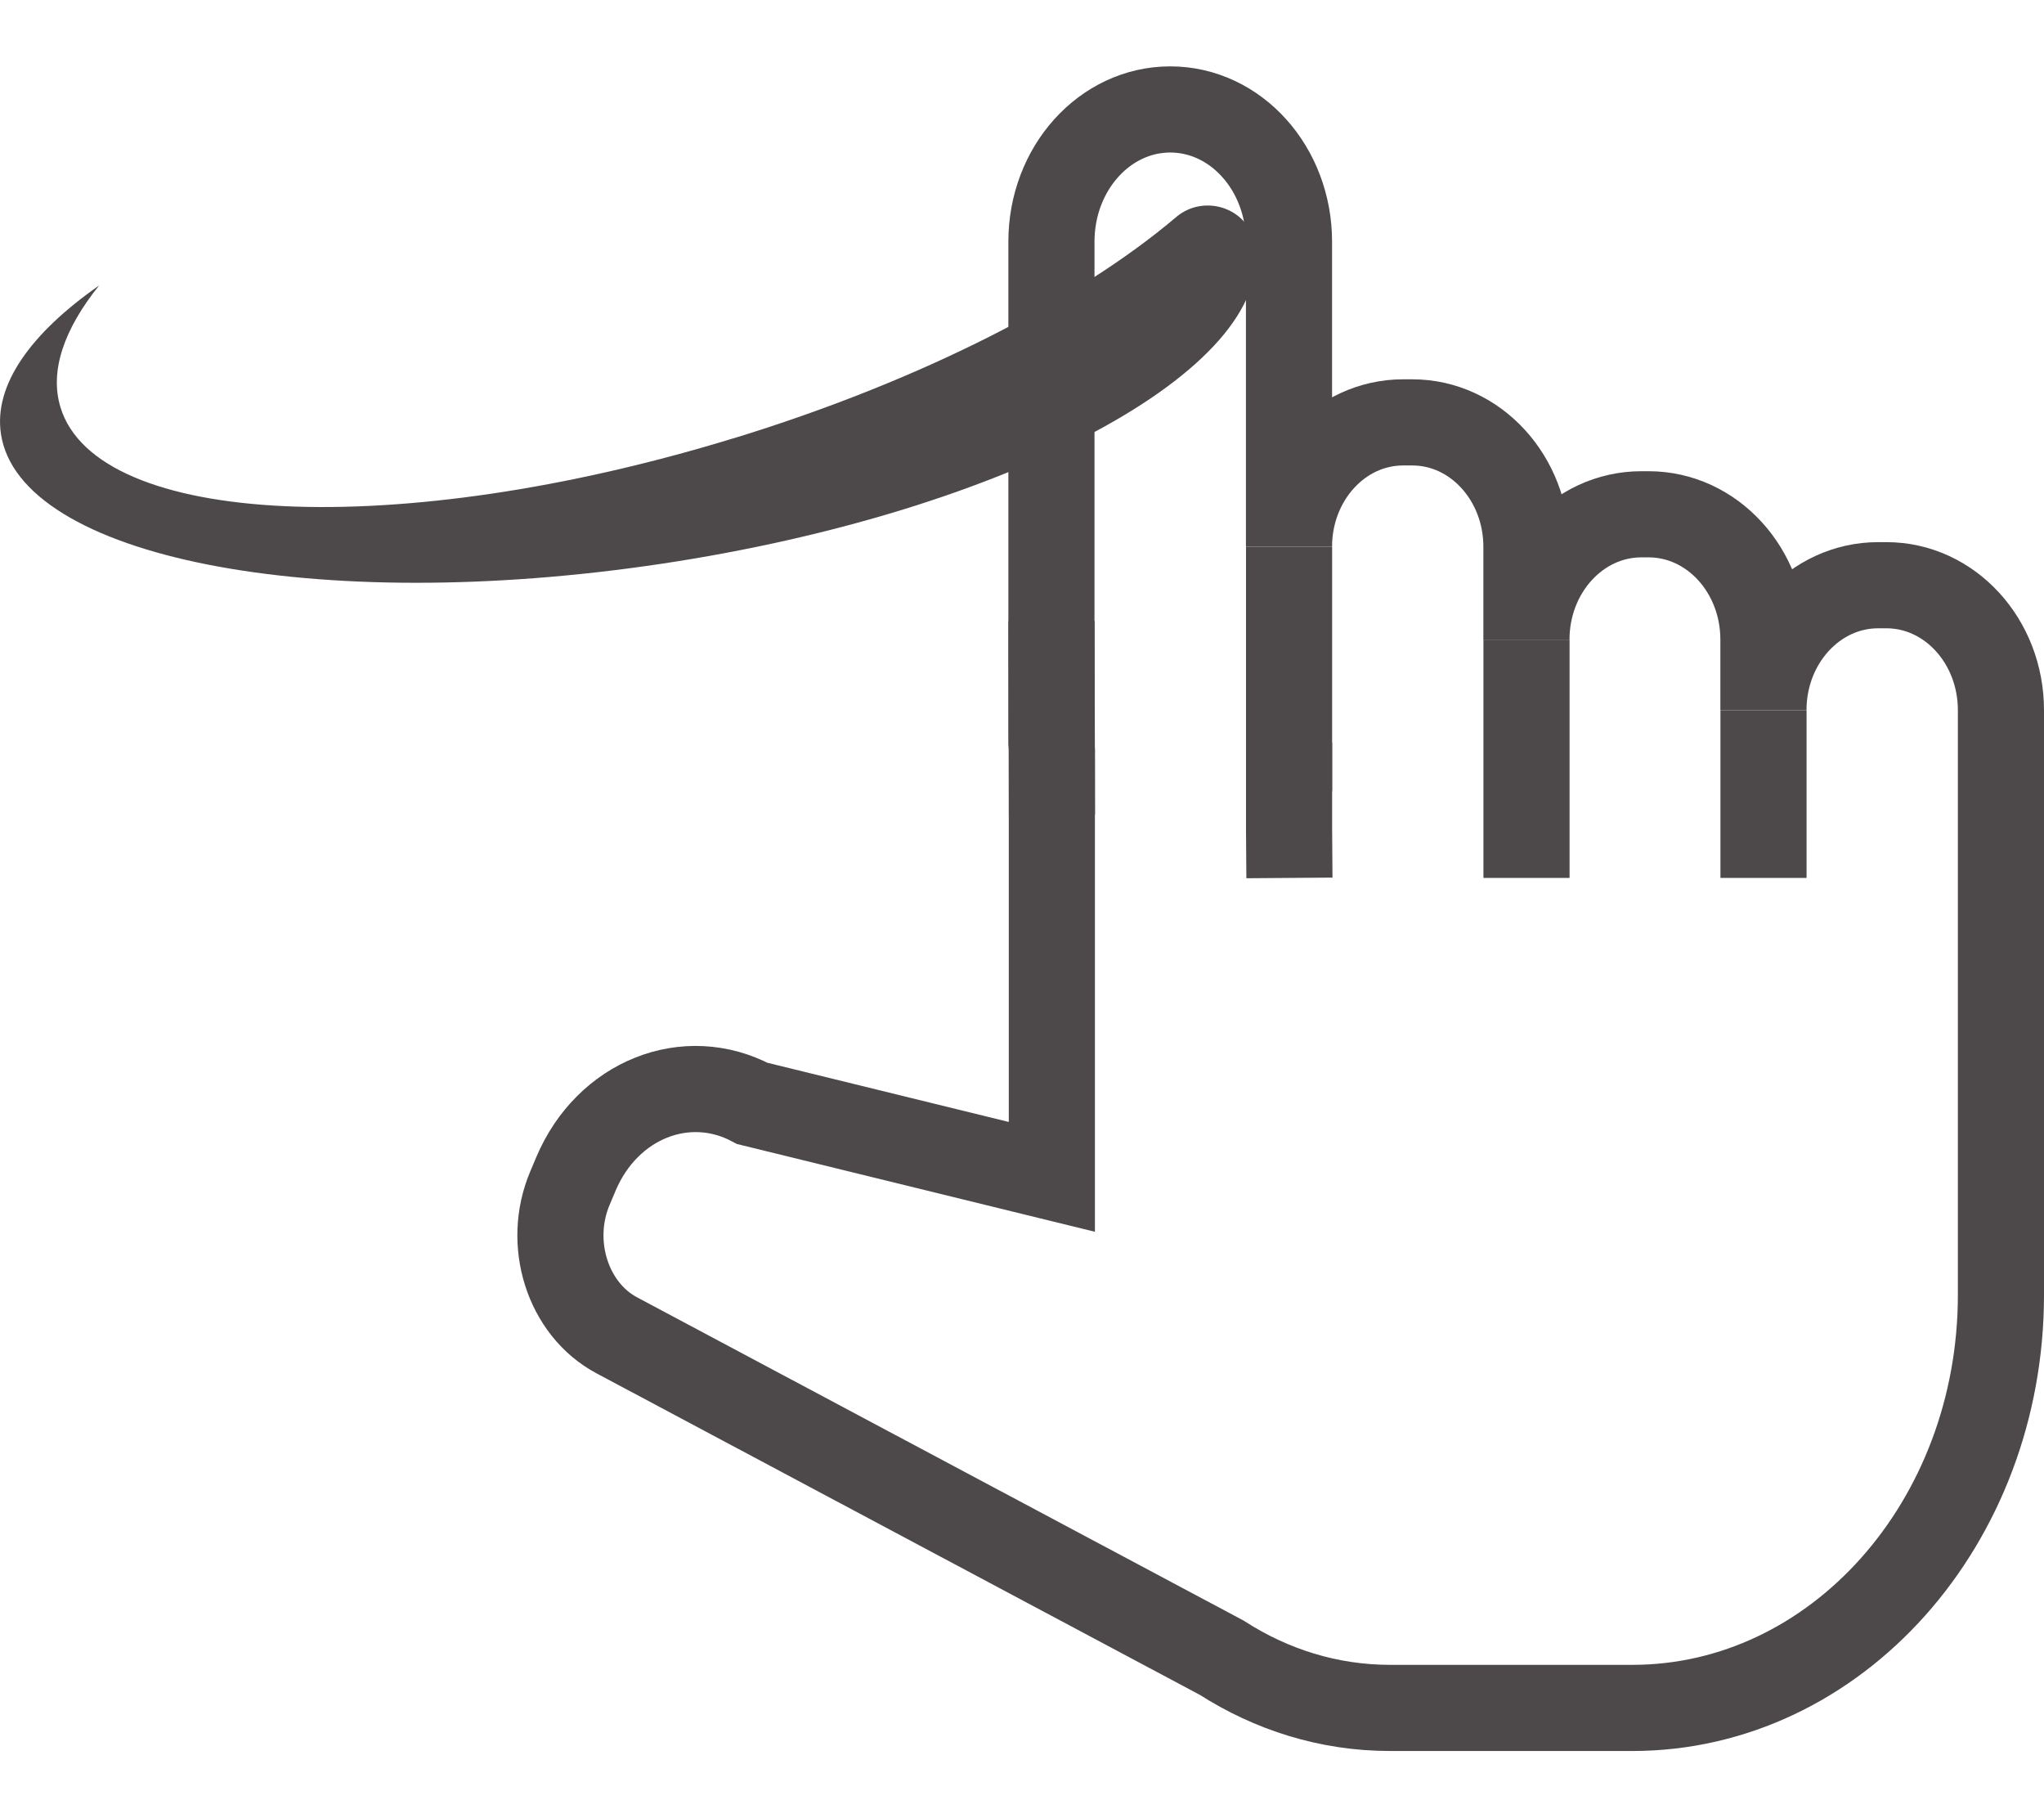
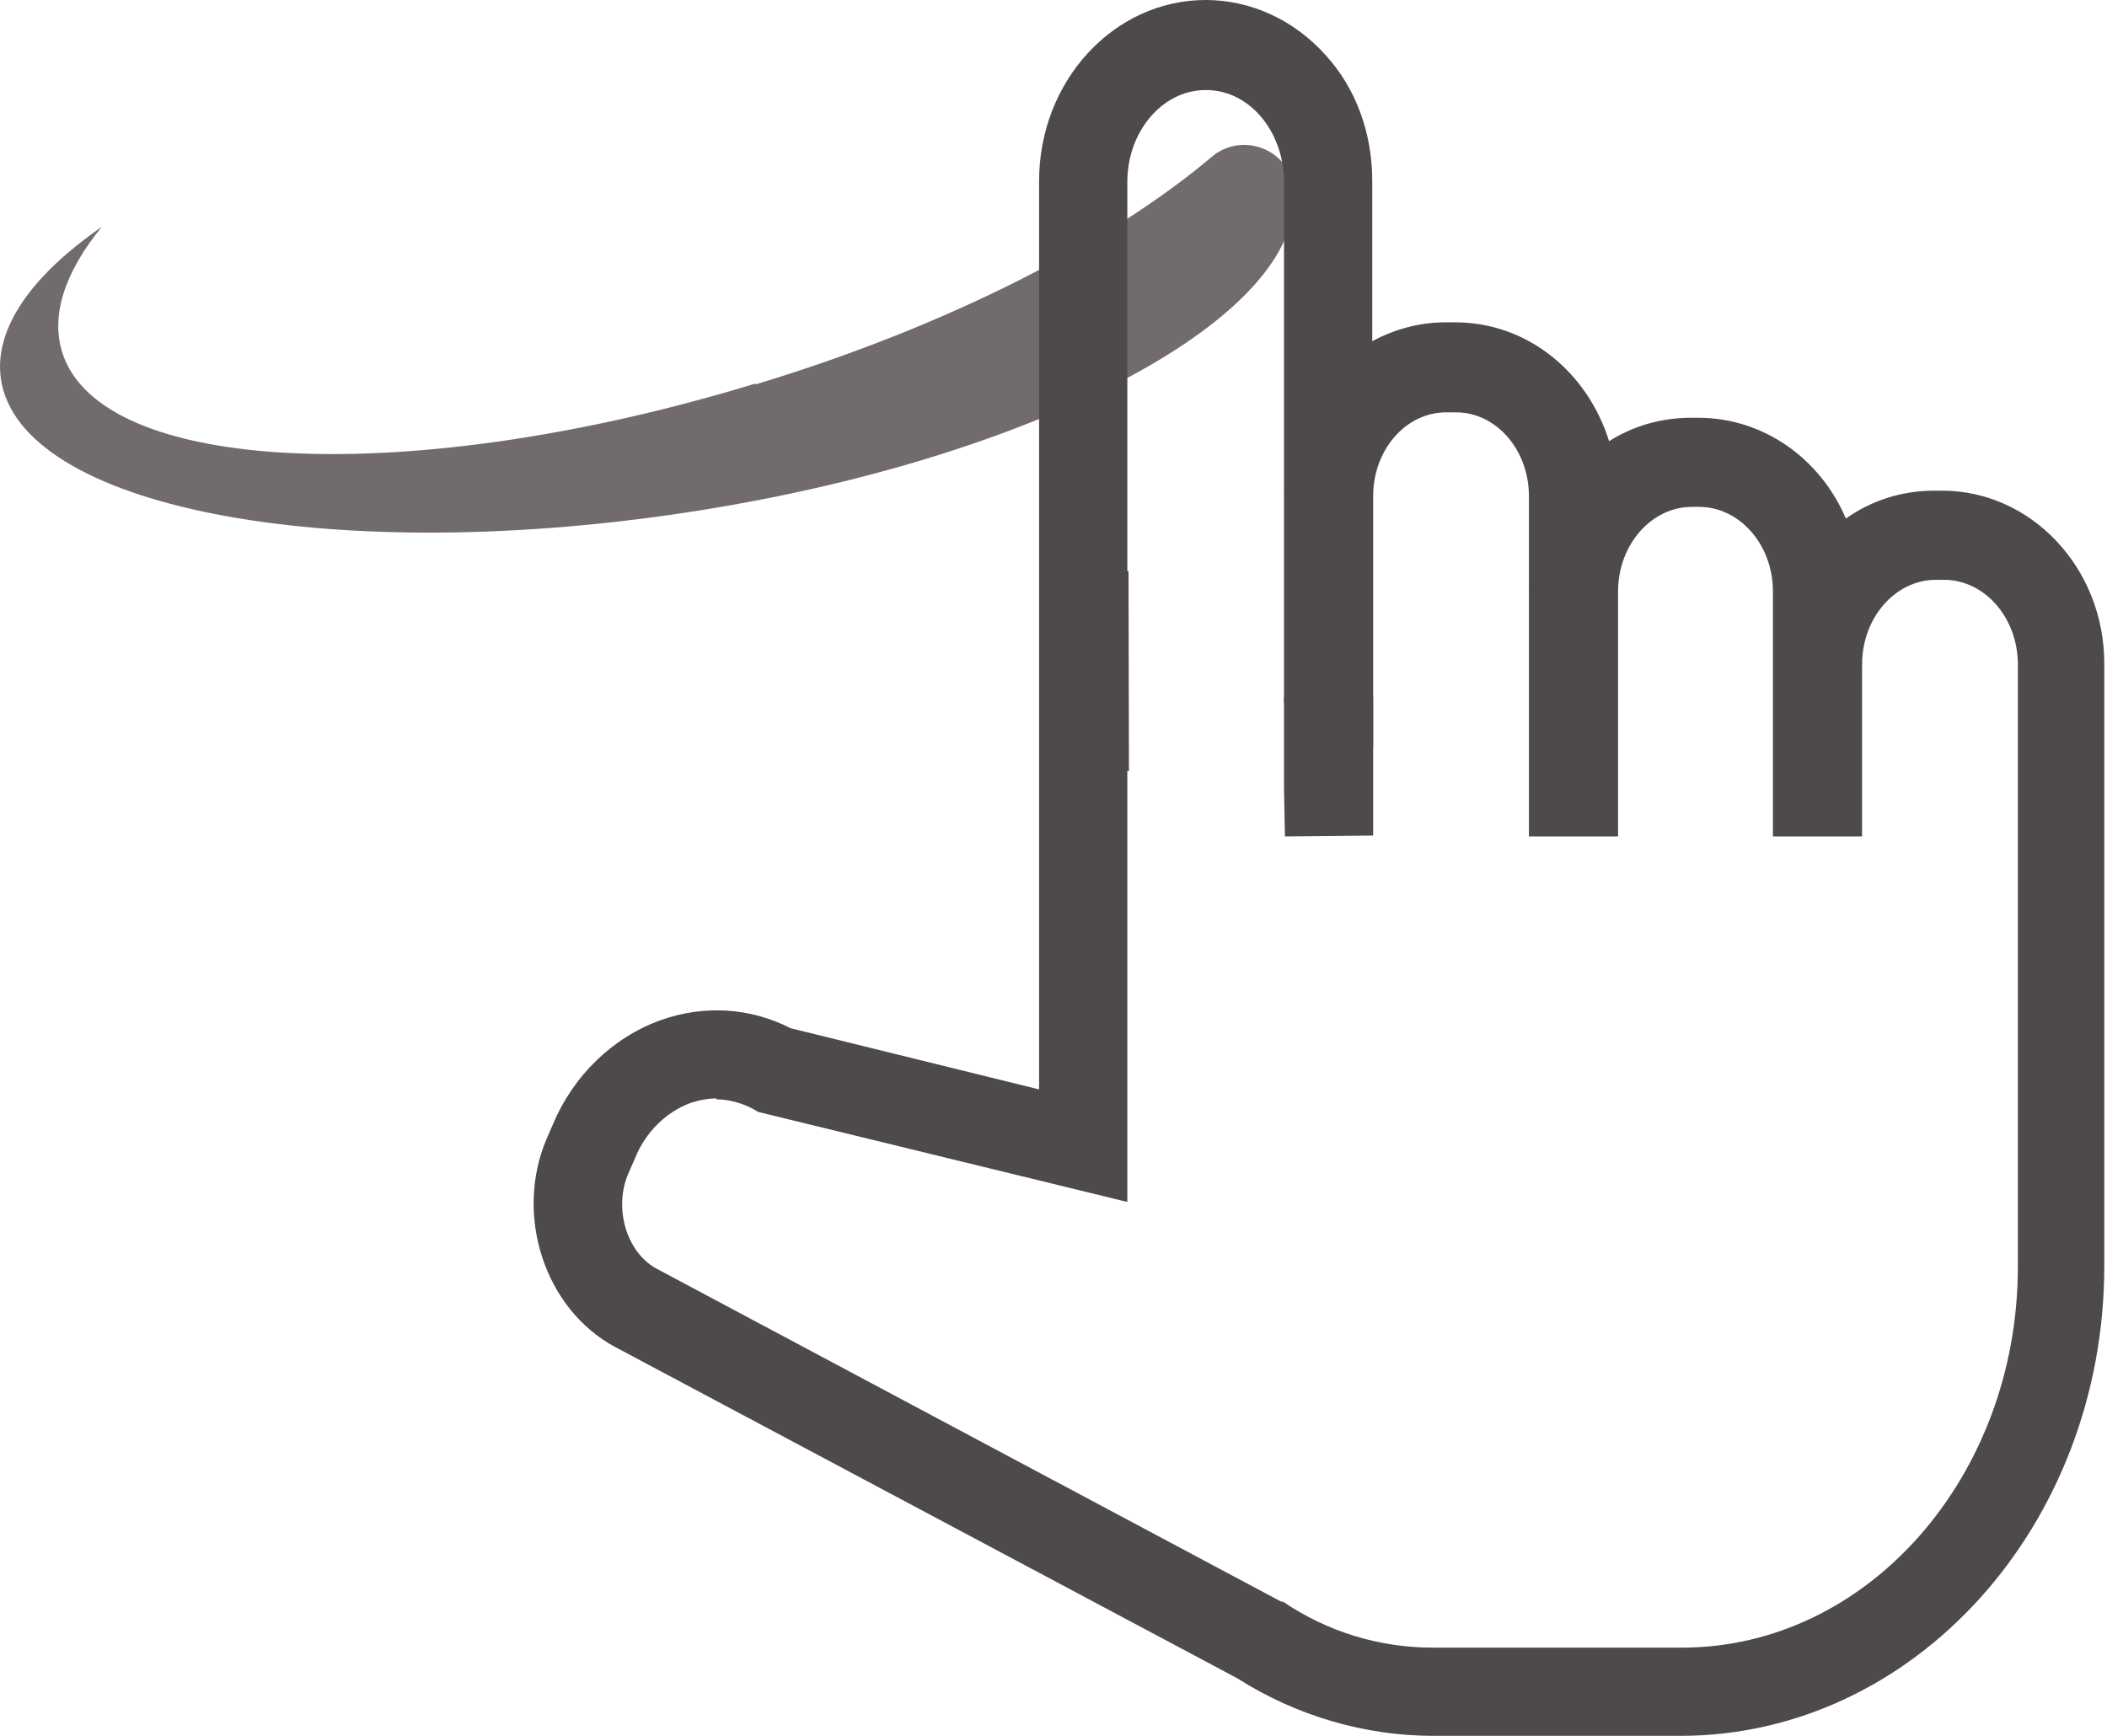
- <svg xmlns="http://www.w3.org/2000/svg" id="Lager_2" data-name="Lager 2" viewBox="0 0 284.78 234.65" width="45" height="40">
+ <svg xmlns="http://www.w3.org/2000/svg" id="Lager_2" data-name="Lager 2" viewBox="0 0 23.4 19.28">
  <defs>
    <style>
      .cls-1 {
-         fill: none;
-         stroke: #4d494a;
-         stroke-miterlimit: 10;
-         stroke-width: 12px;
+         fill: #726b6d;
+       }
+ 
+       .cls-1, .cls-2 {
+         stroke-width: 0px;
      }

      .cls-2 {
-         fill: #4d494a;
-       }
- 
-       .cls-2, .cls-3 {
-         stroke-width: 0px;
-       }
- 
-       .cls-3 {
-         fill: #4d494a;
+         fill: #4e4a4c;
      }
    </style>
  </defs>
-   <g id="Lager_1-2" data-name="Lager 1">
+   <g id="Lager_3" data-name="Lager 3">
    <g>
-       <path class="cls-2" d="M102.14,51.82c-46.66,14.28-88.61,12.34-93.71-4.32-1.55-5.06.49-10.9,5.38-16.98C4.25,37.2-.89,44.39.13,51.19c2.58,17.23,43.8,25.33,92.05,18.09,48.25-7.24,85.27-27.07,82.69-44.3,0-.03-.01-.07-.02-.1-.81-5.11-7.04-7.23-10.99-3.88-13.45,11.41-35.55,22.82-61.72,30.83Z" />
+       <path class="cls-1" d="M8.39,4.26c-3.83,1.17-7.28,1.01-7.7-.35-.13-.42.04-.9.44-1.39C.35,3.06-.07,3.65.01,4.21c.21,1.42,3.6,2.08,7.56,1.49s7.01-2.22,6.79-3.64c0,0,0,0,0,0-.07-.42-.58-.59-.9-.32-1.11.94-2.92,1.88-5.07,2.53Z" />
      <g>
        <g>
-           <path class="cls-1" d="M262.82,72.27h-1.15c-8.82,0-15.98,7.79-15.98,17.41v-9.83c0-9.64-7.15-17.46-16.01-17.46h-.99c-8.85,0-16.02,7.82-16.02,17.46v-12.94c0-9.56-7.12-17.32-15.9-17.32h-1.28c-8.79,0-15.9,7.76-15.9,17.32V24.42c0-5.08-1.85-9.7-4.84-13.02-2.99-3.34-7.15-5.4-11.7-5.4-9.15,0-16.56,8.24-16.56,18.42v69.78c0,.41.3.75.68.75h-.62v59.73l-41.73-10.23c-9.19-4.9-20.19-.52-24.56,9.78l-.84,1.99c-3.27,7.68-.34,16.88,6.51,20.53l84.29,44.91c6.91,4.44,14.91,6.99,23.46,6.99h33.74c28.37,0,51.36-25.76,51.36-57.53v-81.44c0-9.62-7.14-17.41-15.96-17.41ZM179.6,94.95h-.68c.38,0,.68-.34.68-.75v.75Z" />
-           <path class="cls-1" d="M179.6,66.91v39.45l.05,6.68" />
-           <line class="cls-1" x1="212.68" y1="79.85" x2="212.68" y2="113.04" />
-           <line class="cls-1" x1="245.7" y1="89.68" x2="245.7" y2="113.04" />
+           <path class="cls-2" d="M18.69,19.28h-2.77c-.76,0-1.52-.22-2.18-.64l-6.91-3.68c-.78-.42-1.12-1.46-.76-2.31l.07-.16c.23-.55.67-.97,1.2-1.16.48-.17.99-.14,1.44.09l2.76.68v-4.27s0-.05,0-.07V2.01c0-1.11.83-2.01,1.85-2.01.5,0,.98.22,1.33.61.34.37.52.87.52,1.4v1.78c.24-.13.52-.21.81-.21h.11c.8,0,1.47.55,1.71,1.32.27-.17.58-.26.91-.26h.08c.73,0,1.36.46,1.64,1.12.28-.2.62-.31.98-.31h.09c.99,0,1.8.86,1.8,1.92v6.69c0,2.88-2.11,5.22-4.71,5.22ZM7.96,12.2c-.1,0-.2.02-.29.05-.27.1-.5.32-.62.62l-.07.16c-.17.39-.02.88.31,1.06l6.94,3.7h.02c.5.34,1.08.51,1.66.51h2.77c2.06,0,3.73-1.9,3.73-4.23v-6.69c0-.52-.37-.94-.82-.94h-.09c-.45,0-.82.42-.82.94h-.99v-.81c0-.52-.37-.94-.82-.94h-.08c-.45,0-.82.42-.82.94h-.99v-1.06c0-.51-.36-.93-.81-.93h-.11c-.45,0-.81.42-.81.93h-.99v-3.49c0-.28-.1-.55-.27-.74-.16-.18-.37-.28-.6-.28-.48,0-.87.46-.87,1.02v5.73c0-.24-.2-.43-.44-.43v.49h.44v5.54l-4.1-1-.05-.03c-.13-.07-.28-.11-.42-.11ZM15.25,8.29h-.55v-.49h-.44v-.06h.44v-.43h.06v.43h.49v.55Z" />
+           <polygon class="cls-2" points="14.27 9.29 14.26 8.74 14.26 5.5 15.25 5.5 15.25 8.74 15.25 9.28 14.27 9.29" />
+           <rect class="cls-2" x="16.98" y="6.56" width=".99" height="2.73" />
+           <rect class="cls-2" x="19.69" y="7.37" width=".99" height="1.92" />
        </g>
-         <polyline class="cls-1" points="146.56 104.22 146.55 98.19 146.5 77.26" />
-         <rect class="cls-3" x="143.97" y="91.74" width="6.52" height="6.41" />
+         <rect class="cls-2" x="11.55" y="6.35" width=".99" height="2.22" transform="translate(-.02 .02) rotate(-.12)" />
+         <rect class="cls-2" x="11.83" y="7.54" width=".54" height=".53" />
      </g>
    </g>
  </g>
</svg>
